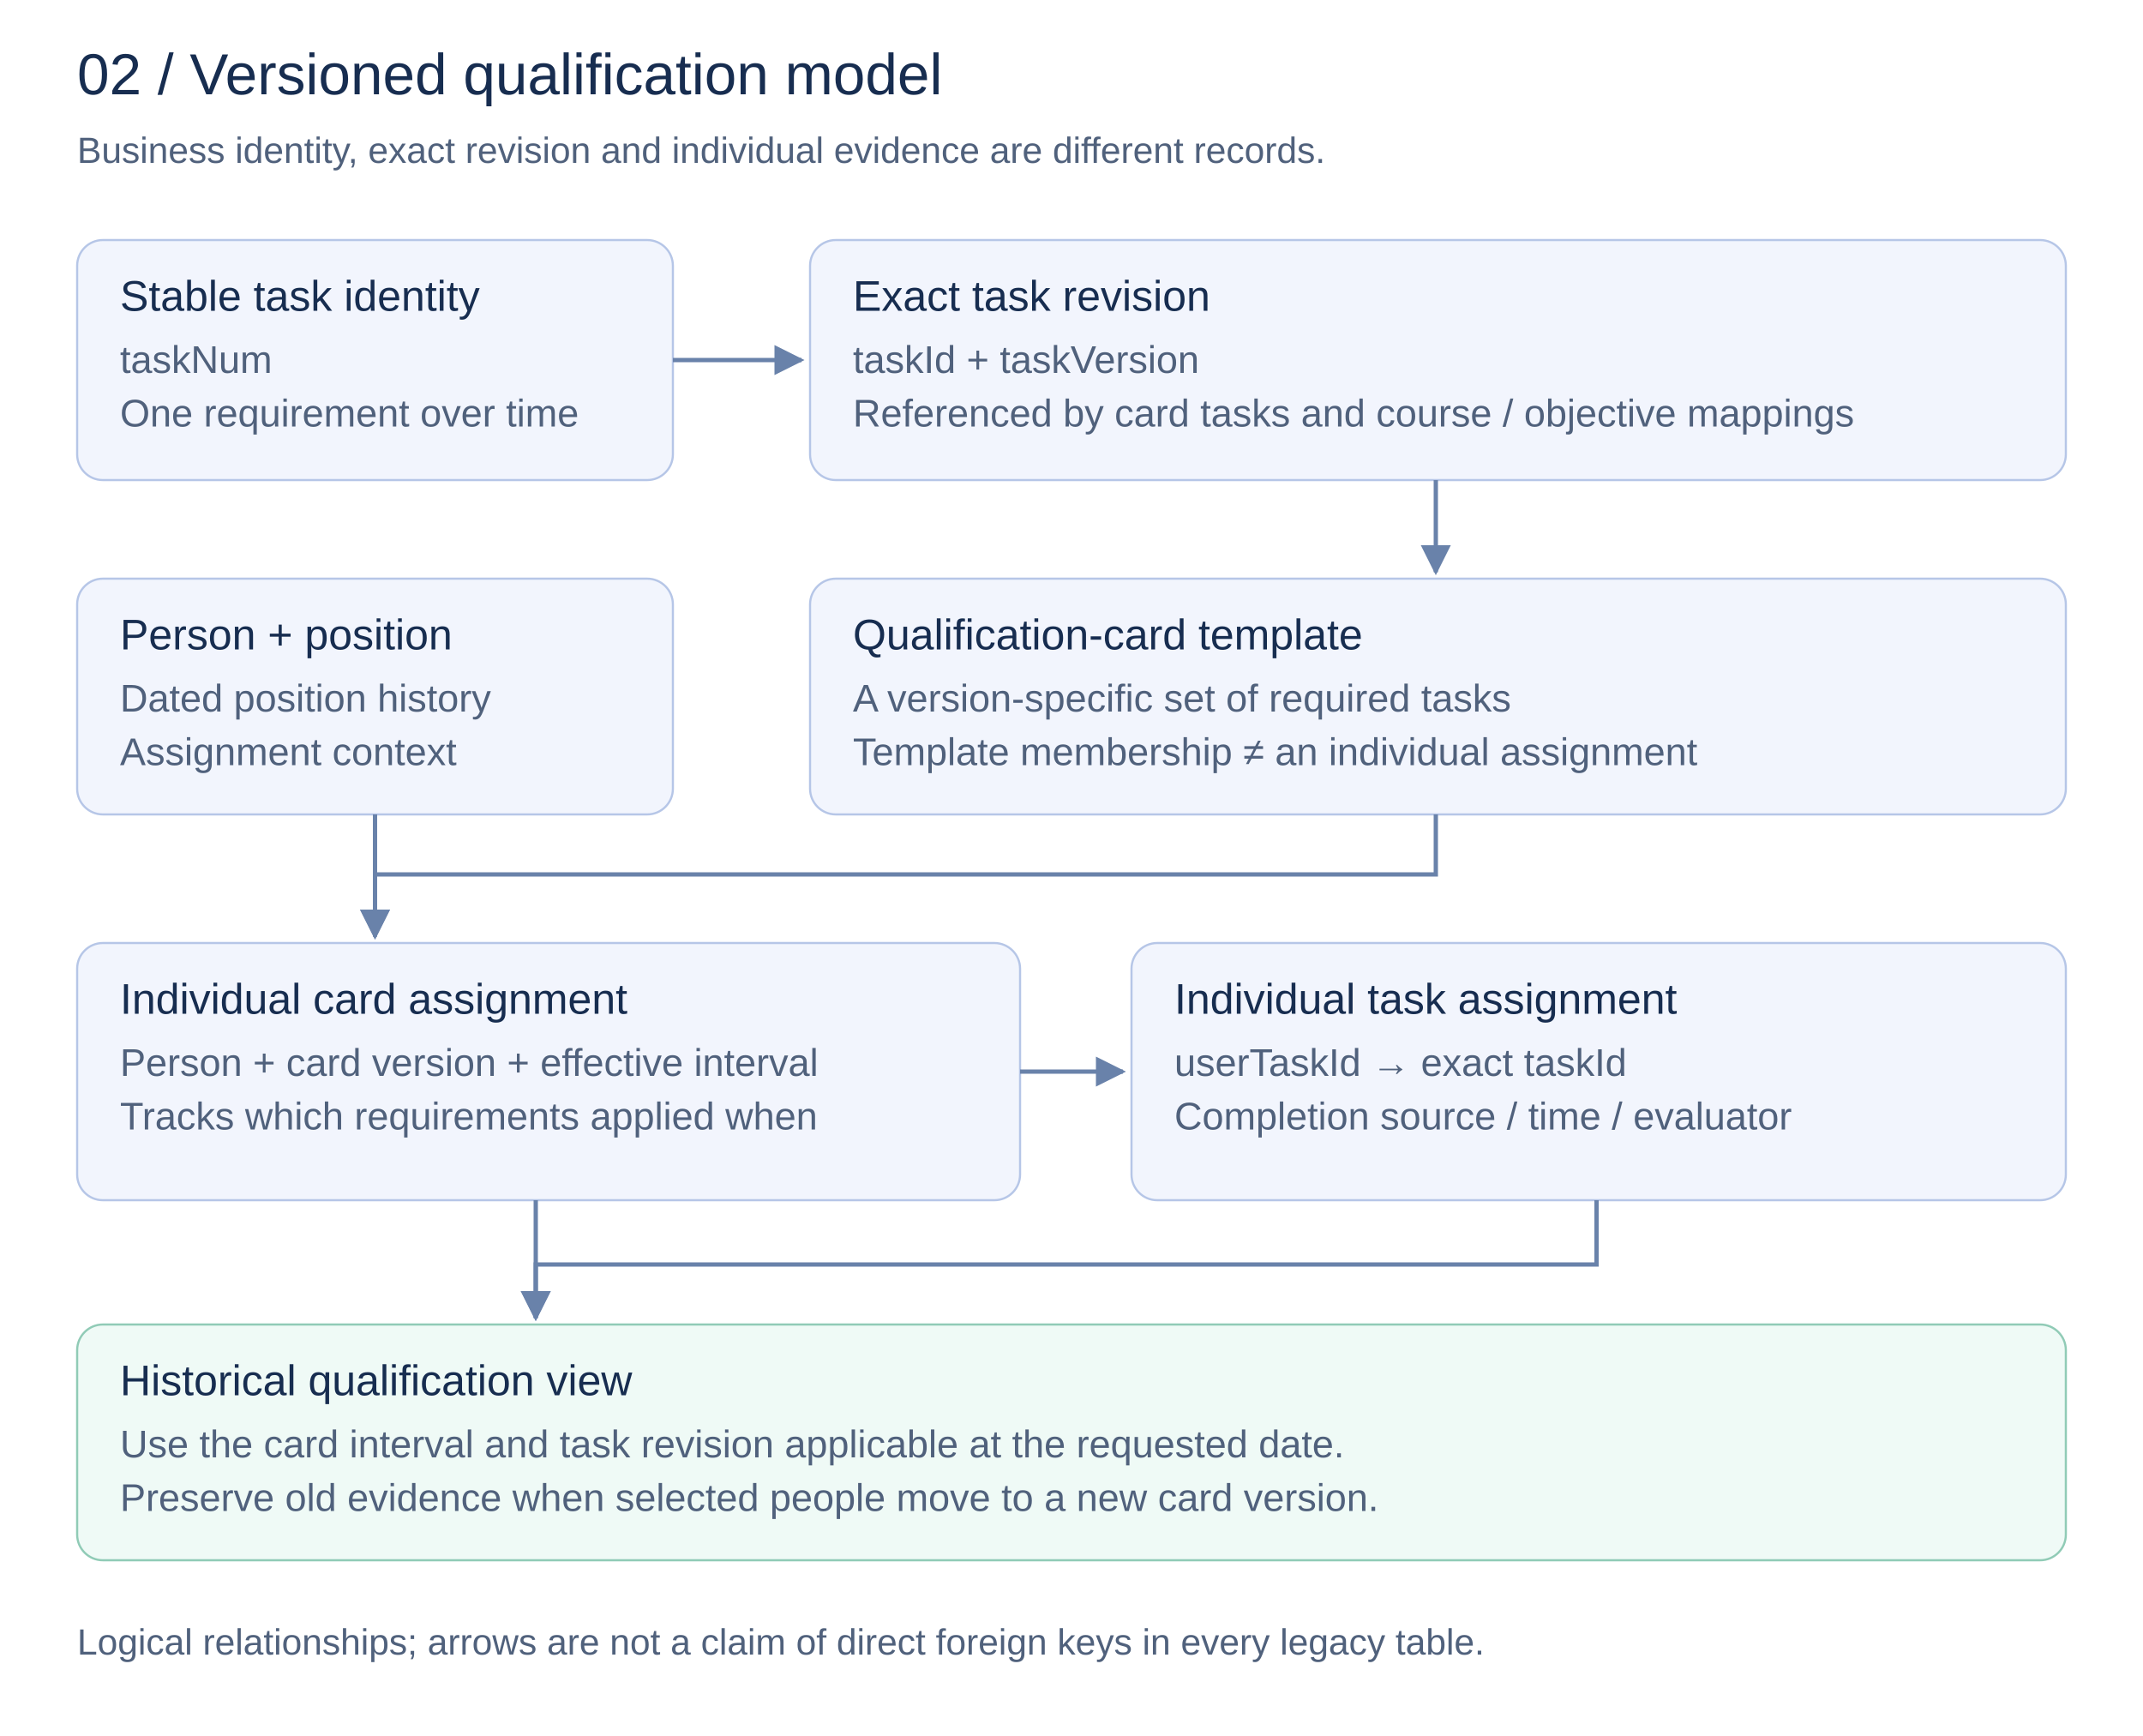
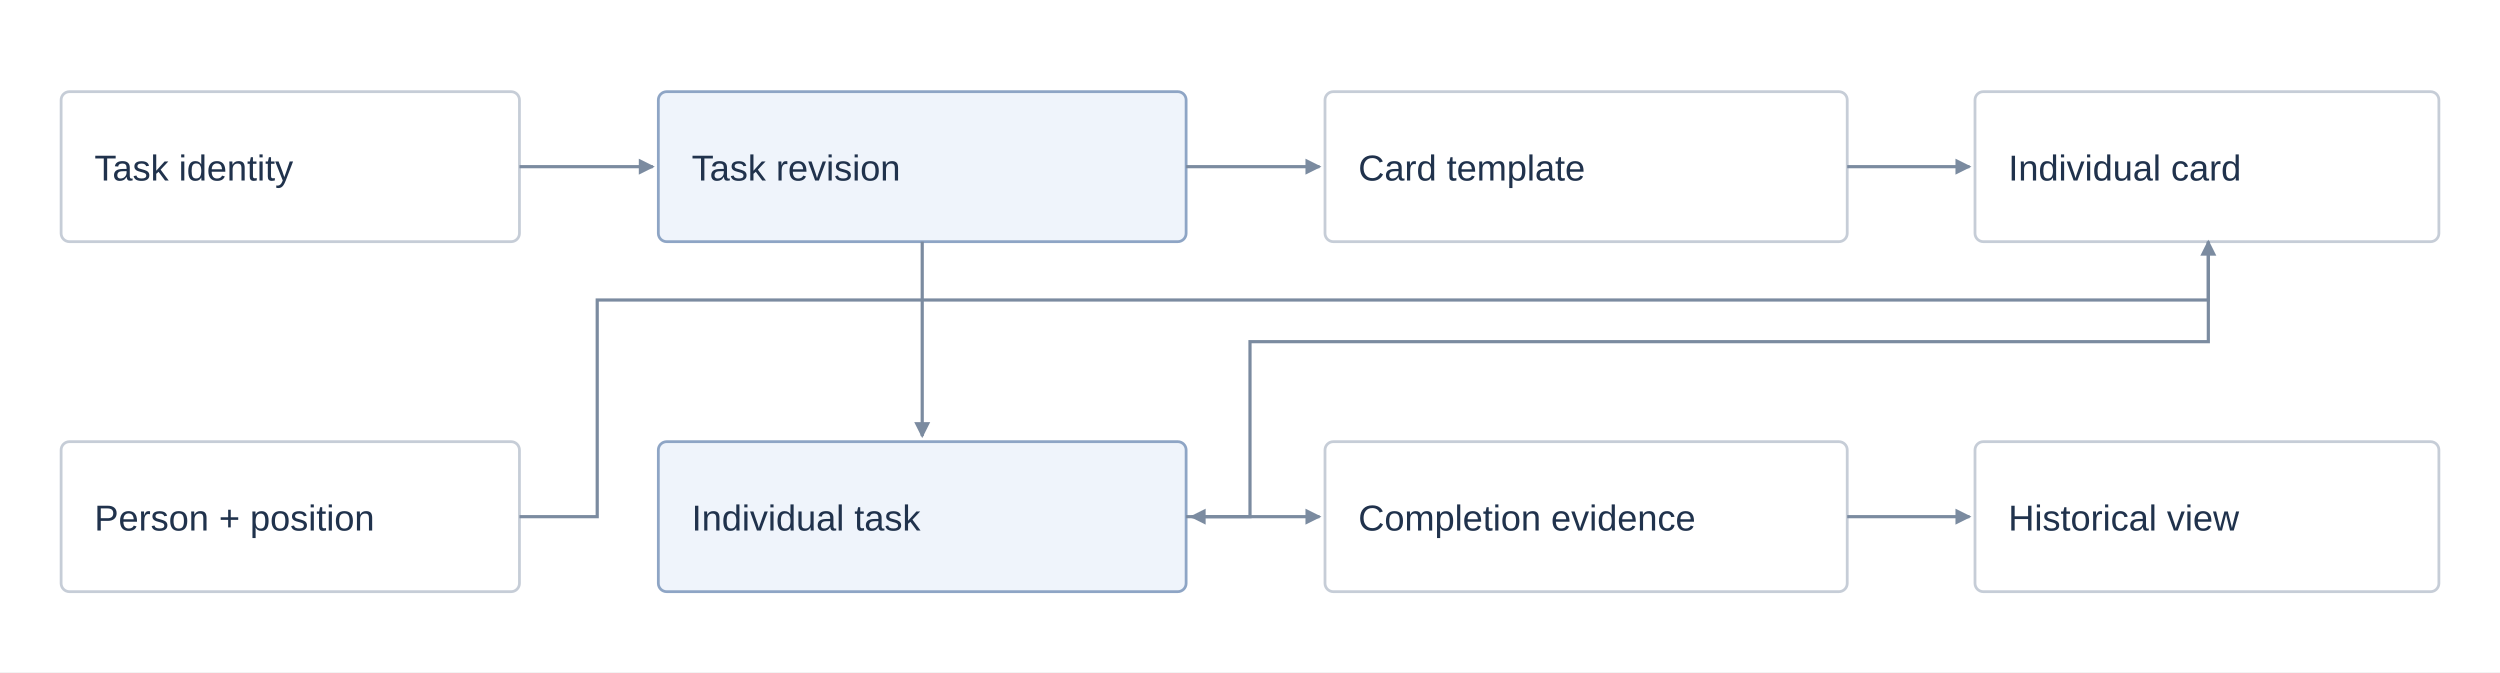
- <svg xmlns="http://www.w3.org/2000/svg" width="1000" height="810" viewBox="0 0 1000 810" role="img" aria-labelledby="title desc">
+ <svg xmlns="http://www.w3.org/2000/svg" width="900" height="242" viewBox="0 0 900 242" role="img" aria-label="Version-aware qualification model">
  <defs>
-     <marker id="a" viewBox="0 0 10 10" refX="9" refY="5" markerWidth="7" markerHeight="7" orient="auto-start-reverse">
-       <path d="M0 0 L10 5 L0 10z" fill="#6982aa" />
+     <marker id="arrow" viewBox="0 0 8 8" refX="7" refY="4" markerWidth="5" markerHeight="5" orient="auto">
+       <path d="M0 0L8 4L0 8" fill="#7b8ba0" />
    </marker>
  </defs>
-   <rect width="1000" height="810" fill="#fff" />
+   <rect width="900" height="242" fill="white" />
  <g font-family="Arial, sans-serif">
-     <text x="36" y="44" fill="#172d50" font-size="27">02 / Versioned qualification model</text>
-     <text x="36" y="76" fill="#50617c" font-size="17">Business identity, exact revision and individual evidence are different records.</text>
-     <rect x="36" y="112" width="278" height="112" rx="12" fill="#f2f5fd" stroke="#b6c6e7" />
-     <text x="56" y="145" fill="#172d50" font-size="20">Stable task identity</text>
-     <text x="56" y="174" fill="#50617c" font-size="18">taskNum</text>
-     <text x="56" y="199" fill="#50617c" font-size="18">One requirement over time</text>
-     <path d="M314 168 H374" fill="none" stroke="#6982aa" stroke-width="2" marker-end="url(#a)" />
-     <rect x="378" y="112" width="586" height="112" rx="12" fill="#f2f5fd" stroke="#b6c6e7" />
-     <text x="398" y="145" fill="#172d50" font-size="20">Exact task revision</text>
-     <text x="398" y="174" fill="#50617c" font-size="18">taskId + taskVersion</text>
-     <text x="398" y="199" fill="#50617c" font-size="18">Referenced by card tasks and course / objective mappings</text>
-     <path d="M670 224 V267" fill="none" stroke="#6982aa" stroke-width="2" marker-end="url(#a)" />
-     <rect x="378" y="270" width="586" height="110" rx="12" fill="#f2f5fd" stroke="#b6c6e7" />
-     <text x="398" y="303" fill="#172d50" font-size="20">Qualification-card template</text>
-     <text x="398" y="332" fill="#50617c" font-size="18">A version-specific set of required tasks</text>
-     <text x="398" y="357" fill="#50617c" font-size="18">Template membership ≠ an individual assignment</text>
-     <rect x="36" y="270" width="278" height="110" rx="12" fill="#f2f5fd" stroke="#b6c6e7" />
-     <text x="56" y="303" fill="#172d50" font-size="20">Person + position</text>
-     <text x="56" y="332" fill="#50617c" font-size="18">Dated position history</text>
-     <text x="56" y="357" fill="#50617c" font-size="18">Assignment context</text>
-     <path d="M175 380 V437" fill="none" stroke="#6982aa" stroke-width="2" marker-end="url(#a)" />
-     <path d="M670 380 V408 H175 V437" fill="none" stroke="#6982aa" stroke-width="2" marker-end="url(#a)" />
-     <rect x="36" y="440" width="440" height="120" rx="12" fill="#f2f5fd" stroke="#b6c6e7" />
-     <text x="56" y="473" fill="#172d50" font-size="20">Individual card assignment</text>
-     <text x="56" y="502" fill="#50617c" font-size="18">Person + card version + effective interval</text>
-     <text x="56" y="527" fill="#50617c" font-size="18">Tracks which requirements applied when</text>
-     <path d="M476 500 H524" fill="none" stroke="#6982aa" stroke-width="2" marker-end="url(#a)" />
-     <rect x="528" y="440" width="436" height="120" rx="12" fill="#f2f5fd" stroke="#b6c6e7" />
-     <text x="548" y="473" fill="#172d50" font-size="20">Individual task assignment</text>
-     <text x="548" y="502" fill="#50617c" font-size="18">userTaskId → exact taskId</text>
-     <text x="548" y="527" fill="#50617c" font-size="18">Completion source / time / evaluator</text>
-     <path d="M250 560 V615" fill="none" stroke="#6982aa" stroke-width="2" marker-end="url(#a)" />
-     <path d="M745 560 V590 H250 V615" fill="none" stroke="#6982aa" stroke-width="2" marker-end="url(#a)" />
-     <rect x="36" y="618" width="928" height="110" rx="12" fill="#effaf6" stroke="#90cbb6" />
-     <text x="56" y="651" fill="#172d50" font-size="20">Historical qualification view</text>
-     <text x="56" y="680" fill="#50617c" font-size="18">Use the card interval and task revision applicable at the requested date.</text>
-     <text x="56" y="705" fill="#50617c" font-size="18">Preserve old evidence when selected people move to a new card version.</text>
-     <text x="36" y="772" fill="#50617c" font-size="17">Logical relationships; arrows are not a claim of direct foreign keys in every legacy table.</text>
+     <rect x="22" y="33" width="165" height="54" rx="3" fill="#fff" stroke="#c6cdd7" />
+     <text x="34" y="65" font-size="13" fill="#20324c">Task identity</text>
+     <path d="M187 60 H235" fill="none" stroke="#7b8ba0" stroke-width="1.15" marker-end="url(#arrow)" />
+     <rect x="237" y="33" width="190" height="54" rx="3" fill="#eff4fb" stroke="#8ea5c5" />
+     <text x="249" y="65" font-size="13" fill="#20324c">Task revision</text>
+     <path d="M427 60 H475" fill="none" stroke="#7b8ba0" stroke-width="1.15" marker-end="url(#arrow)" />
+     <rect x="477" y="33" width="188" height="54" rx="3" fill="#fff" stroke="#c6cdd7" />
+     <text x="489" y="65" font-size="13" fill="#20324c">Card template</text>
+     <path d="M665 60 H709" fill="none" stroke="#7b8ba0" stroke-width="1.15" marker-end="url(#arrow)" />
+     <rect x="711" y="33" width="167" height="54" rx="3" fill="#fff" stroke="#c6cdd7" />
+     <text x="723" y="65" font-size="13" fill="#20324c">Individual card</text>
+     <rect x="22" y="159" width="165" height="54" rx="3" fill="#fff" stroke="#c6cdd7" />
+     <text x="34" y="191" font-size="13" fill="#20324c">Person + position</text>
+     <path d="M187 186 H215 V108 H795 V87" fill="none" stroke="#7b8ba0" stroke-width="1.15" marker-end="url(#arrow)" />
+     <rect x="237" y="159" width="190" height="54" rx="3" fill="#eff4fb" stroke="#8ea5c5" />
+     <text x="249" y="191" font-size="13" fill="#20324c">Individual task</text>
+     <path d="M332 87 V157" fill="none" stroke="#7b8ba0" stroke-width="1.15" marker-end="url(#arrow)" />
+     <path d="M795 87 V123 H450 V186 H429" fill="none" stroke="#7b8ba0" stroke-width="1.15" marker-end="url(#arrow)" />
+     <path d="M427 186 H475" fill="none" stroke="#7b8ba0" stroke-width="1.15" marker-end="url(#arrow)" />
+     <rect x="477" y="159" width="188" height="54" rx="3" fill="#fff" stroke="#c6cdd7" />
+     <text x="489" y="191" font-size="13" fill="#20324c">Completion evidence</text>
+     <path d="M665 186 H709" fill="none" stroke="#7b8ba0" stroke-width="1.15" marker-end="url(#arrow)" />
+     <rect x="711" y="159" width="167" height="54" rx="3" fill="#fff" stroke="#c6cdd7" />
+     <text x="723" y="191" font-size="13" fill="#20324c">Historical view</text>
  </g>
</svg>
